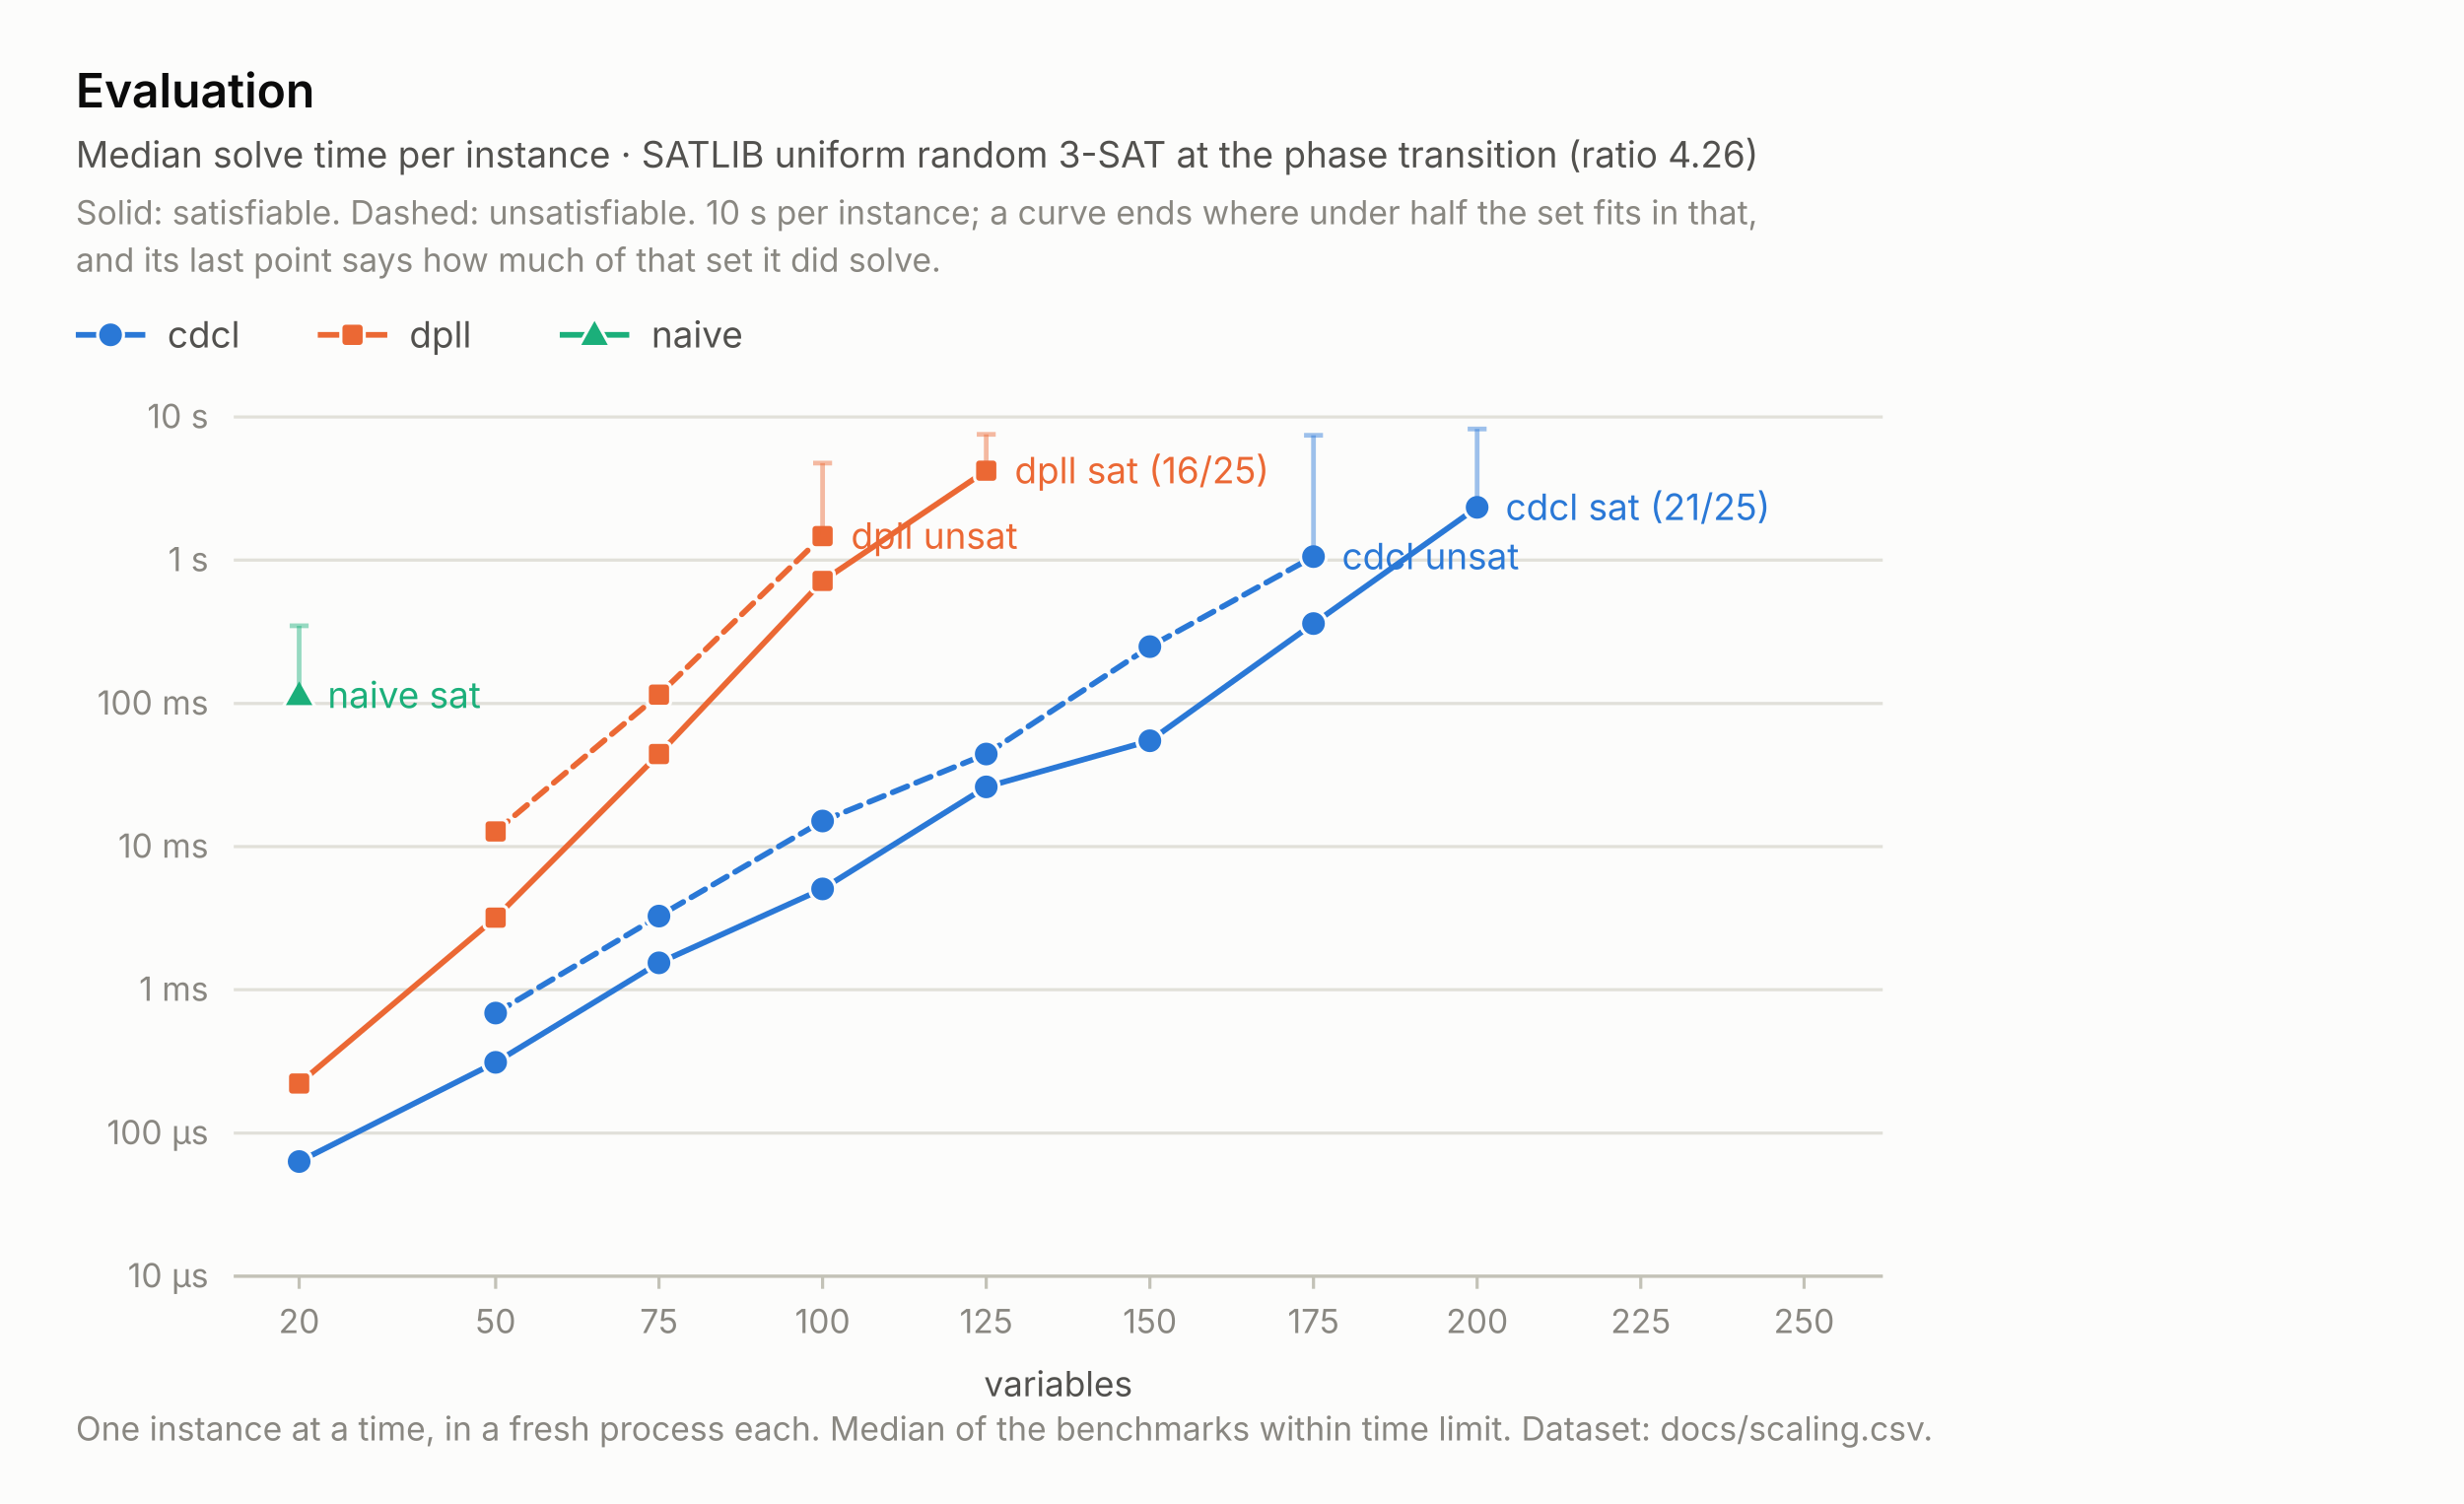
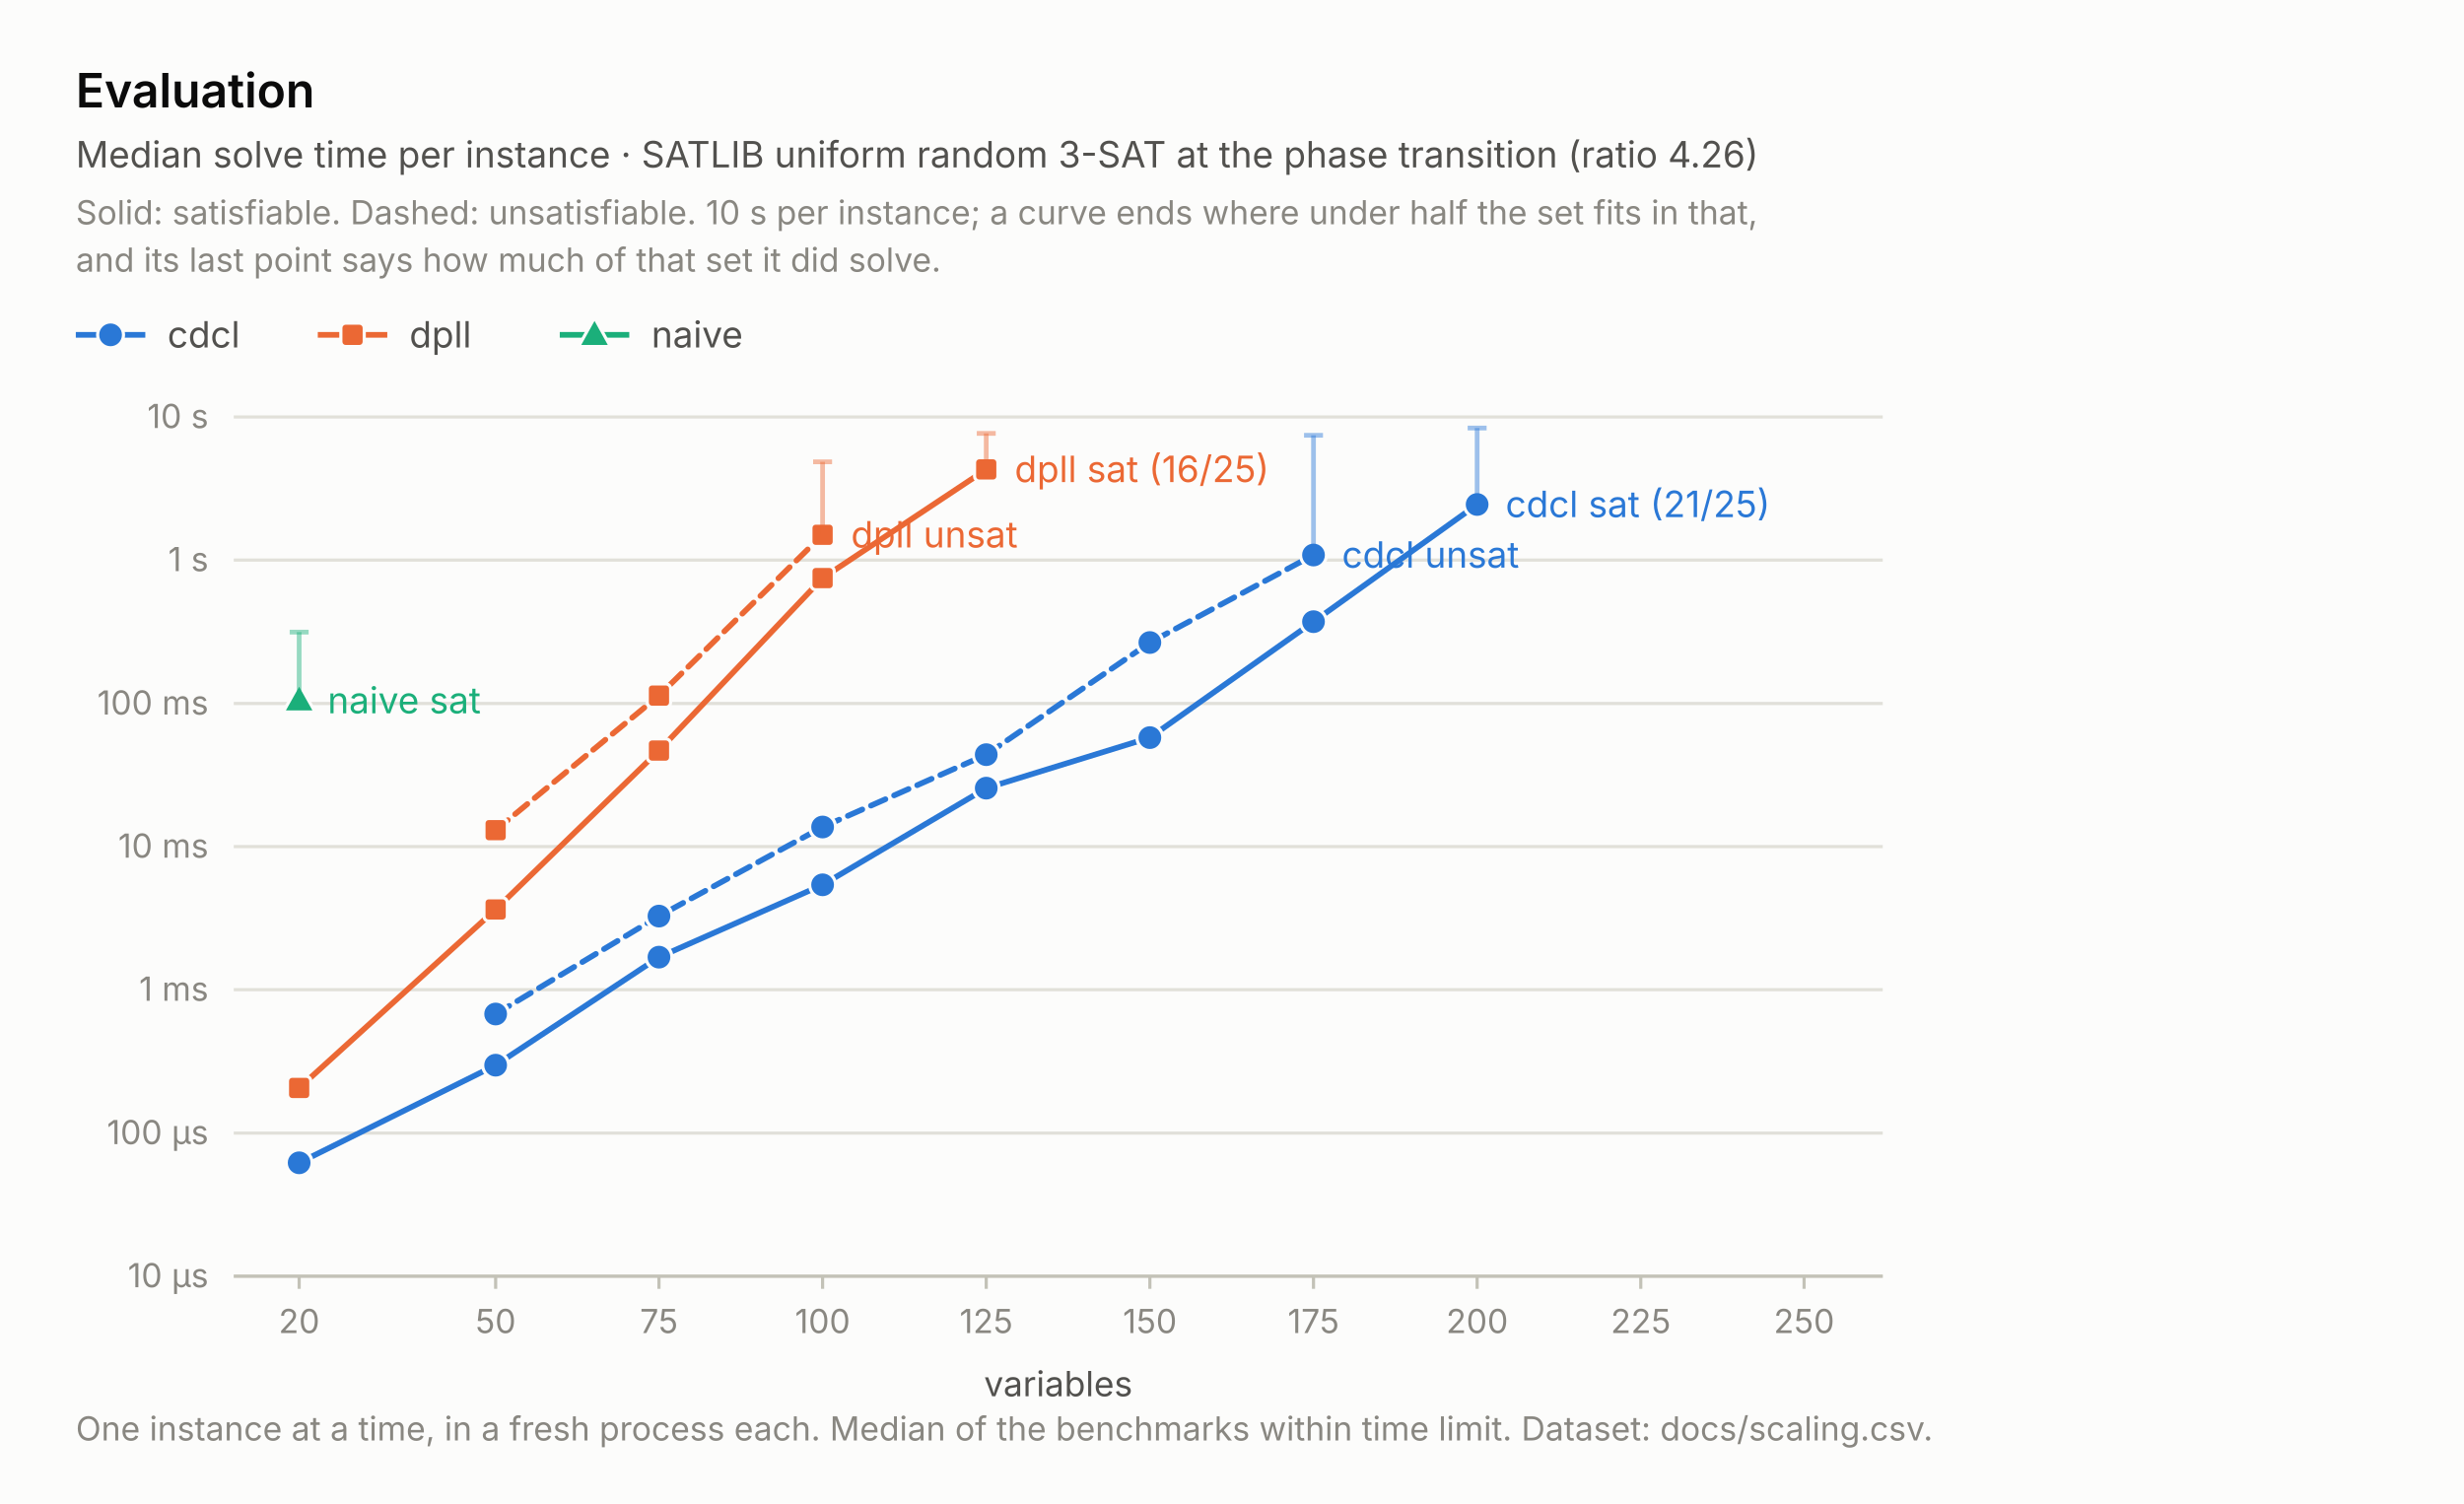
<svg xmlns="http://www.w3.org/2000/svg" viewBox="0 0 780 476" width="780" height="476" role="img" aria-labelledby="figTitle figDesc" font-family="system-ui, -apple-system, 'Segoe UI', sans-serif">
  <rect x="0" y="0" width="780" height="476" fill="#fcfcfb" />
  <text x="24.0" y="34.0" fill="#0b0b0b" font-size="15" font-weight="600">Evaluation</text>
  <text x="24.0" y="53.0" fill="#52514e" font-size="11.5">Median solve time per instance · SATLIB uniform random 3-SAT at the phase transition (ratio 4.26)</text>
  <text x="24.0" y="71.0" fill="#898781" font-size="10.5">Solid: satisfiable.  Dashed: unsatisfiable.  10 s per instance; a curve ends where under half the set fits in that,</text>
  <text x="24.0" y="86.0" fill="#898781" font-size="10.5">and its last point says how much of that set it did solve.</text>
  <line x1="24.0" y1="106" x2="46.0" y2="106" stroke="#2a78d6" stroke-width="1.8" />
  <circle cx="35.0" cy="106.0" r="3.6" fill="none" stroke="#fcfcfb" stroke-width="2" />
  <circle cx="35.0" cy="106.0" r="3.6" fill="#2a78d6" />
  <text x="53.0" y="110.0" fill="#52514e" font-size="11.5">cdcl</text>
  <line x1="100.6" y1="106" x2="122.6" y2="106" stroke="#eb6834" stroke-width="1.8" />
  <rect x="108.4" y="102.8" width="6.4" height="6.4" rx="1" fill="none" stroke="#fcfcfb" stroke-width="2" />
  <rect x="108.4" y="102.8" width="6.4" height="6.4" rx="1" fill="#eb6834" />
  <text x="129.6" y="110.0" fill="#52514e" font-size="11.5">dpll</text>
  <line x1="177.2" y1="106" x2="199.2" y2="106" stroke="#1baf7a" stroke-width="1.8" />
  <polygon points="188.2,101.6 192.4,109.2 184.0,109.2" fill="none" stroke="#fcfcfb" stroke-width="2" />
  <polygon points="188.2,101.6 192.4,109.2 184.0,109.2" fill="#1baf7a" />
  <text x="206.2" y="110.0" fill="#52514e" font-size="11.5">naive</text>
  <line x1="74.0" y1="404.0" x2="596.0" y2="404.0" stroke="#e1e0d9" stroke-width="1" />
  <text x="66.0" y="407.5" fill="#898781" font-size="10.5" text-anchor="end">10 µs</text>
  <line x1="74.0" y1="358.7" x2="596.0" y2="358.7" stroke="#e1e0d9" stroke-width="1" />
  <text x="66.0" y="362.2" fill="#898781" font-size="10.5" text-anchor="end">100 µs</text>
  <line x1="74.0" y1="313.3" x2="596.0" y2="313.3" stroke="#e1e0d9" stroke-width="1" />
  <text x="66.0" y="316.8" fill="#898781" font-size="10.5" text-anchor="end">1 ms</text>
  <line x1="74.0" y1="268.0" x2="596.0" y2="268.0" stroke="#e1e0d9" stroke-width="1" />
  <text x="66.0" y="271.5" fill="#898781" font-size="10.5" text-anchor="end">10 ms</text>
  <line x1="74.0" y1="222.7" x2="596.0" y2="222.7" stroke="#e1e0d9" stroke-width="1" />
  <text x="66.0" y="226.2" fill="#898781" font-size="10.5" text-anchor="end">100 ms</text>
  <line x1="74.0" y1="177.3" x2="596.0" y2="177.3" stroke="#e1e0d9" stroke-width="1" />
  <text x="66.0" y="180.8" fill="#898781" font-size="10.5" text-anchor="end">1 s</text>
  <line x1="74.0" y1="132.0" x2="596.0" y2="132.0" stroke="#e1e0d9" stroke-width="1" />
  <text x="66.0" y="135.5" fill="#898781" font-size="10.5" text-anchor="end">10 s</text>
  <line x1="94.7" y1="404.0" x2="94.7" y2="408.0" stroke="#c3c2b7" stroke-width="1" />
  <text x="94.7" y="422.0" fill="#898781" font-size="10.5" text-anchor="middle">20</text>
  <line x1="156.9" y1="404.0" x2="156.9" y2="408.0" stroke="#c3c2b7" stroke-width="1" />
  <text x="156.9" y="422.0" fill="#898781" font-size="10.5" text-anchor="middle">50</text>
  <line x1="208.6" y1="404.0" x2="208.6" y2="408.0" stroke="#c3c2b7" stroke-width="1" />
  <text x="208.6" y="422.0" fill="#898781" font-size="10.5" text-anchor="middle">75</text>
  <line x1="260.4" y1="404.0" x2="260.4" y2="408.0" stroke="#c3c2b7" stroke-width="1" />
  <text x="260.4" y="422.0" fill="#898781" font-size="10.5" text-anchor="middle">100</text>
  <line x1="312.2" y1="404.0" x2="312.2" y2="408.0" stroke="#c3c2b7" stroke-width="1" />
  <text x="312.2" y="422.0" fill="#898781" font-size="10.5" text-anchor="middle">125</text>
  <line x1="364.0" y1="404.0" x2="364.0" y2="408.0" stroke="#c3c2b7" stroke-width="1" />
  <text x="364.0" y="422.0" fill="#898781" font-size="10.5" text-anchor="middle">150</text>
  <line x1="415.8" y1="404.0" x2="415.8" y2="408.0" stroke="#c3c2b7" stroke-width="1" />
  <text x="415.8" y="422.0" fill="#898781" font-size="10.5" text-anchor="middle">175</text>
  <line x1="467.6" y1="404.0" x2="467.6" y2="408.0" stroke="#c3c2b7" stroke-width="1" />
  <text x="467.6" y="422.0" fill="#898781" font-size="10.5" text-anchor="middle">200</text>
  <line x1="519.4" y1="404.0" x2="519.4" y2="408.0" stroke="#c3c2b7" stroke-width="1" />
  <text x="519.4" y="422.0" fill="#898781" font-size="10.5" text-anchor="middle">225</text>
  <line x1="571.1" y1="404.0" x2="571.1" y2="408.0" stroke="#c3c2b7" stroke-width="1" />
  <text x="571.1" y="422.0" fill="#898781" font-size="10.5" text-anchor="middle">250</text>
  <line x1="74.0" y1="404.0" x2="596.0" y2="404.0" stroke="#c3c2b7" stroke-width="1" />
  <text x="335.0" y="442.0" fill="#52514e" font-size="11" text-anchor="middle">variables</text>
-   <path d="M94.7 367.7 L156.9 336.3 L208.6 304.8 L260.4 281.4 L312.2 249.1 L364.0 234.5 L415.8 197.4 L467.6 160.6" fill="none" stroke="#2a78d6" stroke-width="1.8" stroke-linecap="round" stroke-linejoin="round" />
-   <circle cx="94.7" cy="367.7" r="3.6" fill="none" stroke="#fcfcfb" stroke-width="2" />
-   <circle cx="94.7" cy="367.7" r="3.6" fill="#2a78d6" />
-   <circle cx="156.9" cy="336.3" r="3.6" fill="none" stroke="#fcfcfb" stroke-width="2" />
-   <circle cx="156.9" cy="336.3" r="3.6" fill="#2a78d6" />
-   <circle cx="208.6" cy="304.8" r="3.6" fill="none" stroke="#fcfcfb" stroke-width="2" />
-   <circle cx="208.6" cy="304.8" r="3.6" fill="#2a78d6" />
-   <circle cx="260.4" cy="281.4" r="3.6" fill="none" stroke="#fcfcfb" stroke-width="2" />
-   <circle cx="260.4" cy="281.4" r="3.6" fill="#2a78d6" />
-   <circle cx="312.2" cy="249.1" r="3.6" fill="none" stroke="#fcfcfb" stroke-width="2" />
-   <circle cx="312.2" cy="249.1" r="3.6" fill="#2a78d6" />
-   <circle cx="364.0" cy="234.5" r="3.6" fill="none" stroke="#fcfcfb" stroke-width="2" />
-   <circle cx="364.0" cy="234.5" r="3.6" fill="#2a78d6" />
-   <circle cx="415.8" cy="197.4" r="3.6" fill="none" stroke="#fcfcfb" stroke-width="2" />
-   <circle cx="415.8" cy="197.4" r="3.6" fill="#2a78d6" />
-   <circle cx="467.6" cy="160.6" r="3.6" fill="none" stroke="#fcfcfb" stroke-width="2" />
-   <circle cx="467.6" cy="160.6" r="3.6" fill="#2a78d6" />
-   <line x1="467.6" y1="160.6" x2="467.6" y2="135.8" stroke="#2a78d6" stroke-width="1.5" opacity="0.45" />
-   <line x1="464.6" y1="135.8" x2="470.6" y2="135.8" stroke="#2a78d6" stroke-width="1.5" opacity="0.45" />
-   <path d="M156.9 320.7 L208.6 290.0 L260.4 259.9 L312.2 238.7 L364.0 204.7 L415.8 176.2" fill="none" stroke="#2a78d6" stroke-width="1.8" stroke-linecap="round" stroke-linejoin="round" stroke-dasharray="5 3" />
-   <circle cx="156.9" cy="320.7" r="3.6" fill="none" stroke="#fcfcfb" stroke-width="2" />
-   <circle cx="156.9" cy="320.7" r="3.6" fill="#2a78d6" />
+   <path d="M94.7 368.1 L156.9 337.2 L208.6 303.0 L260.4 280.1 L312.2 249.5 L364.0 233.5 L415.8 196.8 L467.6 159.7" fill="none" stroke="#2a78d6" stroke-width="1.8" stroke-linecap="round" stroke-linejoin="round" />
+   <circle cx="94.7" cy="368.1" r="3.6" fill="none" stroke="#fcfcfb" stroke-width="2" />
+   <circle cx="94.7" cy="368.1" r="3.6" fill="#2a78d6" />
+   <circle cx="156.9" cy="337.2" r="3.6" fill="none" stroke="#fcfcfb" stroke-width="2" />
+   <circle cx="156.9" cy="337.2" r="3.6" fill="#2a78d6" />
+   <circle cx="208.6" cy="303.0" r="3.6" fill="none" stroke="#fcfcfb" stroke-width="2" />
+   <circle cx="208.6" cy="303.0" r="3.6" fill="#2a78d6" />
+   <circle cx="260.4" cy="280.1" r="3.6" fill="none" stroke="#fcfcfb" stroke-width="2" />
+   <circle cx="260.4" cy="280.1" r="3.6" fill="#2a78d6" />
+   <circle cx="312.2" cy="249.5" r="3.6" fill="none" stroke="#fcfcfb" stroke-width="2" />
+   <circle cx="312.2" cy="249.5" r="3.6" fill="#2a78d6" />
+   <circle cx="364.0" cy="233.5" r="3.6" fill="none" stroke="#fcfcfb" stroke-width="2" />
+   <circle cx="364.0" cy="233.5" r="3.6" fill="#2a78d6" />
+   <circle cx="415.8" cy="196.8" r="3.6" fill="none" stroke="#fcfcfb" stroke-width="2" />
+   <circle cx="415.8" cy="196.8" r="3.6" fill="#2a78d6" />
+   <circle cx="467.6" cy="159.7" r="3.6" fill="none" stroke="#fcfcfb" stroke-width="2" />
+   <circle cx="467.6" cy="159.7" r="3.6" fill="#2a78d6" />
+   <line x1="467.6" y1="159.7" x2="467.6" y2="135.5" stroke="#2a78d6" stroke-width="1.5" opacity="0.45" />
+   <line x1="464.6" y1="135.5" x2="470.6" y2="135.5" stroke="#2a78d6" stroke-width="1.5" opacity="0.45" />
+   <path d="M156.9 321.0 L208.6 290.0 L260.4 261.8 L312.2 238.9 L364.0 203.4 L415.8 175.7" fill="none" stroke="#2a78d6" stroke-width="1.8" stroke-linecap="round" stroke-linejoin="round" stroke-dasharray="5 3" />
+   <circle cx="156.9" cy="321.0" r="3.6" fill="none" stroke="#fcfcfb" stroke-width="2" />
+   <circle cx="156.9" cy="321.0" r="3.6" fill="#2a78d6" />
  <circle cx="208.6" cy="290.0" r="3.6" fill="none" stroke="#fcfcfb" stroke-width="2" />
  <circle cx="208.6" cy="290.0" r="3.6" fill="#2a78d6" />
-   <circle cx="260.4" cy="259.9" r="3.6" fill="none" stroke="#fcfcfb" stroke-width="2" />
-   <circle cx="260.4" cy="259.9" r="3.6" fill="#2a78d6" />
-   <circle cx="312.2" cy="238.7" r="3.6" fill="none" stroke="#fcfcfb" stroke-width="2" />
-   <circle cx="312.2" cy="238.7" r="3.6" fill="#2a78d6" />
-   <circle cx="364.0" cy="204.7" r="3.6" fill="none" stroke="#fcfcfb" stroke-width="2" />
-   <circle cx="364.0" cy="204.7" r="3.6" fill="#2a78d6" />
-   <circle cx="415.8" cy="176.2" r="3.6" fill="none" stroke="#fcfcfb" stroke-width="2" />
-   <circle cx="415.8" cy="176.2" r="3.6" fill="#2a78d6" />
-   <line x1="415.8" y1="176.2" x2="415.8" y2="137.8" stroke="#2a78d6" stroke-width="1.5" opacity="0.45" />
+   <circle cx="260.4" cy="261.8" r="3.6" fill="none" stroke="#fcfcfb" stroke-width="2" />
+   <circle cx="260.4" cy="261.8" r="3.6" fill="#2a78d6" />
+   <circle cx="312.2" cy="238.9" r="3.6" fill="none" stroke="#fcfcfb" stroke-width="2" />
+   <circle cx="312.2" cy="238.9" r="3.6" fill="#2a78d6" />
+   <circle cx="364.0" cy="203.4" r="3.6" fill="none" stroke="#fcfcfb" stroke-width="2" />
+   <circle cx="364.0" cy="203.4" r="3.6" fill="#2a78d6" />
+   <circle cx="415.8" cy="175.7" r="3.6" fill="none" stroke="#fcfcfb" stroke-width="2" />
+   <circle cx="415.8" cy="175.7" r="3.6" fill="#2a78d6" />
+   <line x1="415.8" y1="175.7" x2="415.8" y2="137.8" stroke="#2a78d6" stroke-width="1.5" opacity="0.45" />
  <line x1="412.8" y1="137.8" x2="418.8" y2="137.8" stroke="#2a78d6" stroke-width="1.5" opacity="0.45" />
-   <path d="M94.7 343.0 L156.9 290.5 L208.6 238.7 L260.4 183.9 L312.2 149.0" fill="none" stroke="#eb6834" stroke-width="1.8" stroke-linecap="round" stroke-linejoin="round" />
-   <rect x="91.5" y="339.8" width="6.4" height="6.4" rx="1" fill="none" stroke="#fcfcfb" stroke-width="2" />
-   <rect x="91.5" y="339.8" width="6.4" height="6.4" rx="1" fill="#eb6834" />
-   <rect x="153.7" y="287.3" width="6.4" height="6.4" rx="1" fill="none" stroke="#fcfcfb" stroke-width="2" />
-   <rect x="153.7" y="287.3" width="6.4" height="6.4" rx="1" fill="#eb6834" />
-   <rect x="205.4" y="235.5" width="6.4" height="6.4" rx="1" fill="none" stroke="#fcfcfb" stroke-width="2" />
-   <rect x="205.4" y="235.5" width="6.4" height="6.4" rx="1" fill="#eb6834" />
-   <rect x="257.2" y="180.7" width="6.4" height="6.4" rx="1" fill="none" stroke="#fcfcfb" stroke-width="2" />
-   <rect x="257.2" y="180.7" width="6.4" height="6.4" rx="1" fill="#eb6834" />
-   <rect x="309.0" y="145.8" width="6.4" height="6.4" rx="1" fill="none" stroke="#fcfcfb" stroke-width="2" />
-   <rect x="309.0" y="145.8" width="6.4" height="6.4" rx="1" fill="#eb6834" />
-   <line x1="312.2" y1="149.0" x2="312.2" y2="137.5" stroke="#eb6834" stroke-width="1.5" opacity="0.45" />
-   <line x1="309.2" y1="137.5" x2="315.2" y2="137.5" stroke="#eb6834" stroke-width="1.5" opacity="0.45" />
-   <path d="M156.9 263.2 L208.6 219.9 L260.4 169.7" fill="none" stroke="#eb6834" stroke-width="1.8" stroke-linecap="round" stroke-linejoin="round" stroke-dasharray="5 3" />
-   <rect x="153.7" y="260.0" width="6.4" height="6.4" rx="1" fill="none" stroke="#fcfcfb" stroke-width="2" />
-   <rect x="153.7" y="260.0" width="6.4" height="6.4" rx="1" fill="#eb6834" />
-   <rect x="205.4" y="216.7" width="6.4" height="6.4" rx="1" fill="none" stroke="#fcfcfb" stroke-width="2" />
-   <rect x="205.4" y="216.7" width="6.4" height="6.4" rx="1" fill="#eb6834" />
-   <rect x="257.2" y="166.5" width="6.4" height="6.4" rx="1" fill="none" stroke="#fcfcfb" stroke-width="2" />
-   <rect x="257.2" y="166.5" width="6.4" height="6.4" rx="1" fill="#eb6834" />
-   <line x1="260.4" y1="169.7" x2="260.4" y2="146.6" stroke="#eb6834" stroke-width="1.5" opacity="0.45" />
-   <line x1="257.4" y1="146.6" x2="263.4" y2="146.6" stroke="#eb6834" stroke-width="1.5" opacity="0.45" />
-   <path d="M94.7 220.1" fill="none" stroke="#1baf7a" stroke-width="1.8" stroke-linecap="round" stroke-linejoin="round" />
-   <polygon points="94.7,215.7 98.9,223.2 90.5,223.2" fill="none" stroke="#fcfcfb" stroke-width="2" />
-   <polygon points="94.7,215.7 98.9,223.2 90.5,223.2" fill="#1baf7a" />
-   <line x1="94.7" y1="220.1" x2="94.7" y2="198.1" stroke="#1baf7a" stroke-width="1.5" opacity="0.45" />
-   <line x1="91.7" y1="198.1" x2="97.7" y2="198.1" stroke="#1baf7a" stroke-width="1.5" opacity="0.45" />
-   <text x="321.2" y="153.0" fill="#eb6834" font-size="11.5">dpll sat (16/25)</text>
-   <text x="476.6" y="164.6" fill="#2a78d6" font-size="11.5">cdcl sat (21/25)</text>
-   <text x="269.4" y="173.7" fill="#eb6834" font-size="11.5">dpll unsat</text>
-   <text x="424.8" y="180.2" fill="#2a78d6" font-size="11.5">cdcl unsat</text>
-   <text x="103.7" y="224.1" fill="#1baf7a" font-size="11.5">naive sat</text>
+   <path d="M94.7 344.4 L156.9 287.9 L208.6 237.6 L260.4 183.0 L312.2 148.6" fill="none" stroke="#eb6834" stroke-width="1.8" stroke-linecap="round" stroke-linejoin="round" />
+   <rect x="91.5" y="341.2" width="6.4" height="6.4" rx="1" fill="none" stroke="#fcfcfb" stroke-width="2" />
+   <rect x="91.5" y="341.2" width="6.4" height="6.4" rx="1" fill="#eb6834" />
+   <rect x="153.7" y="284.7" width="6.4" height="6.4" rx="1" fill="none" stroke="#fcfcfb" stroke-width="2" />
+   <rect x="153.7" y="284.7" width="6.4" height="6.4" rx="1" fill="#eb6834" />
+   <rect x="205.4" y="234.4" width="6.4" height="6.4" rx="1" fill="none" stroke="#fcfcfb" stroke-width="2" />
+   <rect x="205.4" y="234.4" width="6.4" height="6.4" rx="1" fill="#eb6834" />
+   <rect x="257.2" y="179.8" width="6.4" height="6.4" rx="1" fill="none" stroke="#fcfcfb" stroke-width="2" />
+   <rect x="257.2" y="179.8" width="6.4" height="6.4" rx="1" fill="#eb6834" />
+   <rect x="309.0" y="145.4" width="6.4" height="6.4" rx="1" fill="none" stroke="#fcfcfb" stroke-width="2" />
+   <rect x="309.0" y="145.4" width="6.4" height="6.4" rx="1" fill="#eb6834" />
+   <line x1="312.2" y1="148.6" x2="312.2" y2="137.2" stroke="#eb6834" stroke-width="1.5" opacity="0.45" />
+   <line x1="309.2" y1="137.2" x2="315.2" y2="137.2" stroke="#eb6834" stroke-width="1.5" opacity="0.45" />
+   <path d="M156.9 262.8 L208.6 220.2 L260.4 169.3" fill="none" stroke="#eb6834" stroke-width="1.8" stroke-linecap="round" stroke-linejoin="round" stroke-dasharray="5 3" />
+   <rect x="153.7" y="259.6" width="6.4" height="6.4" rx="1" fill="none" stroke="#fcfcfb" stroke-width="2" />
+   <rect x="153.7" y="259.6" width="6.4" height="6.4" rx="1" fill="#eb6834" />
+   <rect x="205.4" y="217.0" width="6.4" height="6.4" rx="1" fill="none" stroke="#fcfcfb" stroke-width="2" />
+   <rect x="205.4" y="217.0" width="6.4" height="6.4" rx="1" fill="#eb6834" />
+   <rect x="257.2" y="166.1" width="6.4" height="6.4" rx="1" fill="none" stroke="#fcfcfb" stroke-width="2" />
+   <rect x="257.2" y="166.1" width="6.4" height="6.4" rx="1" fill="#eb6834" />
+   <line x1="260.4" y1="169.3" x2="260.4" y2="146.2" stroke="#eb6834" stroke-width="1.5" opacity="0.45" />
+   <line x1="257.4" y1="146.2" x2="263.4" y2="146.2" stroke="#eb6834" stroke-width="1.5" opacity="0.45" />
+   <path d="M94.7 221.8" fill="none" stroke="#1baf7a" stroke-width="1.8" stroke-linecap="round" stroke-linejoin="round" />
+   <polygon points="94.7,217.4 98.9,224.9 90.5,224.9" fill="none" stroke="#fcfcfb" stroke-width="2" />
+   <polygon points="94.7,217.4 98.9,224.9 90.5,224.9" fill="#1baf7a" />
+   <line x1="94.7" y1="221.8" x2="94.7" y2="200.1" stroke="#1baf7a" stroke-width="1.5" opacity="0.45" />
+   <line x1="91.7" y1="200.1" x2="97.7" y2="200.1" stroke="#1baf7a" stroke-width="1.5" opacity="0.45" />
+   <text x="321.2" y="152.6" fill="#eb6834" font-size="11.5">dpll sat (16/25)</text>
+   <text x="476.6" y="163.7" fill="#2a78d6" font-size="11.5">cdcl sat (21/25)</text>
+   <text x="269.4" y="173.3" fill="#eb6834" font-size="11.5">dpll unsat</text>
+   <text x="424.8" y="179.7" fill="#2a78d6" font-size="11.5">cdcl unsat</text>
+   <text x="103.7" y="225.8" fill="#1baf7a" font-size="11.5">naive sat</text>
  <text x="24.0" y="456.0" fill="#898781" font-size="10.5">One instance at a time, in a fresh process each. Median of the benchmarks within time limit. Dataset: docs/scaling.csv.</text>
</svg>
